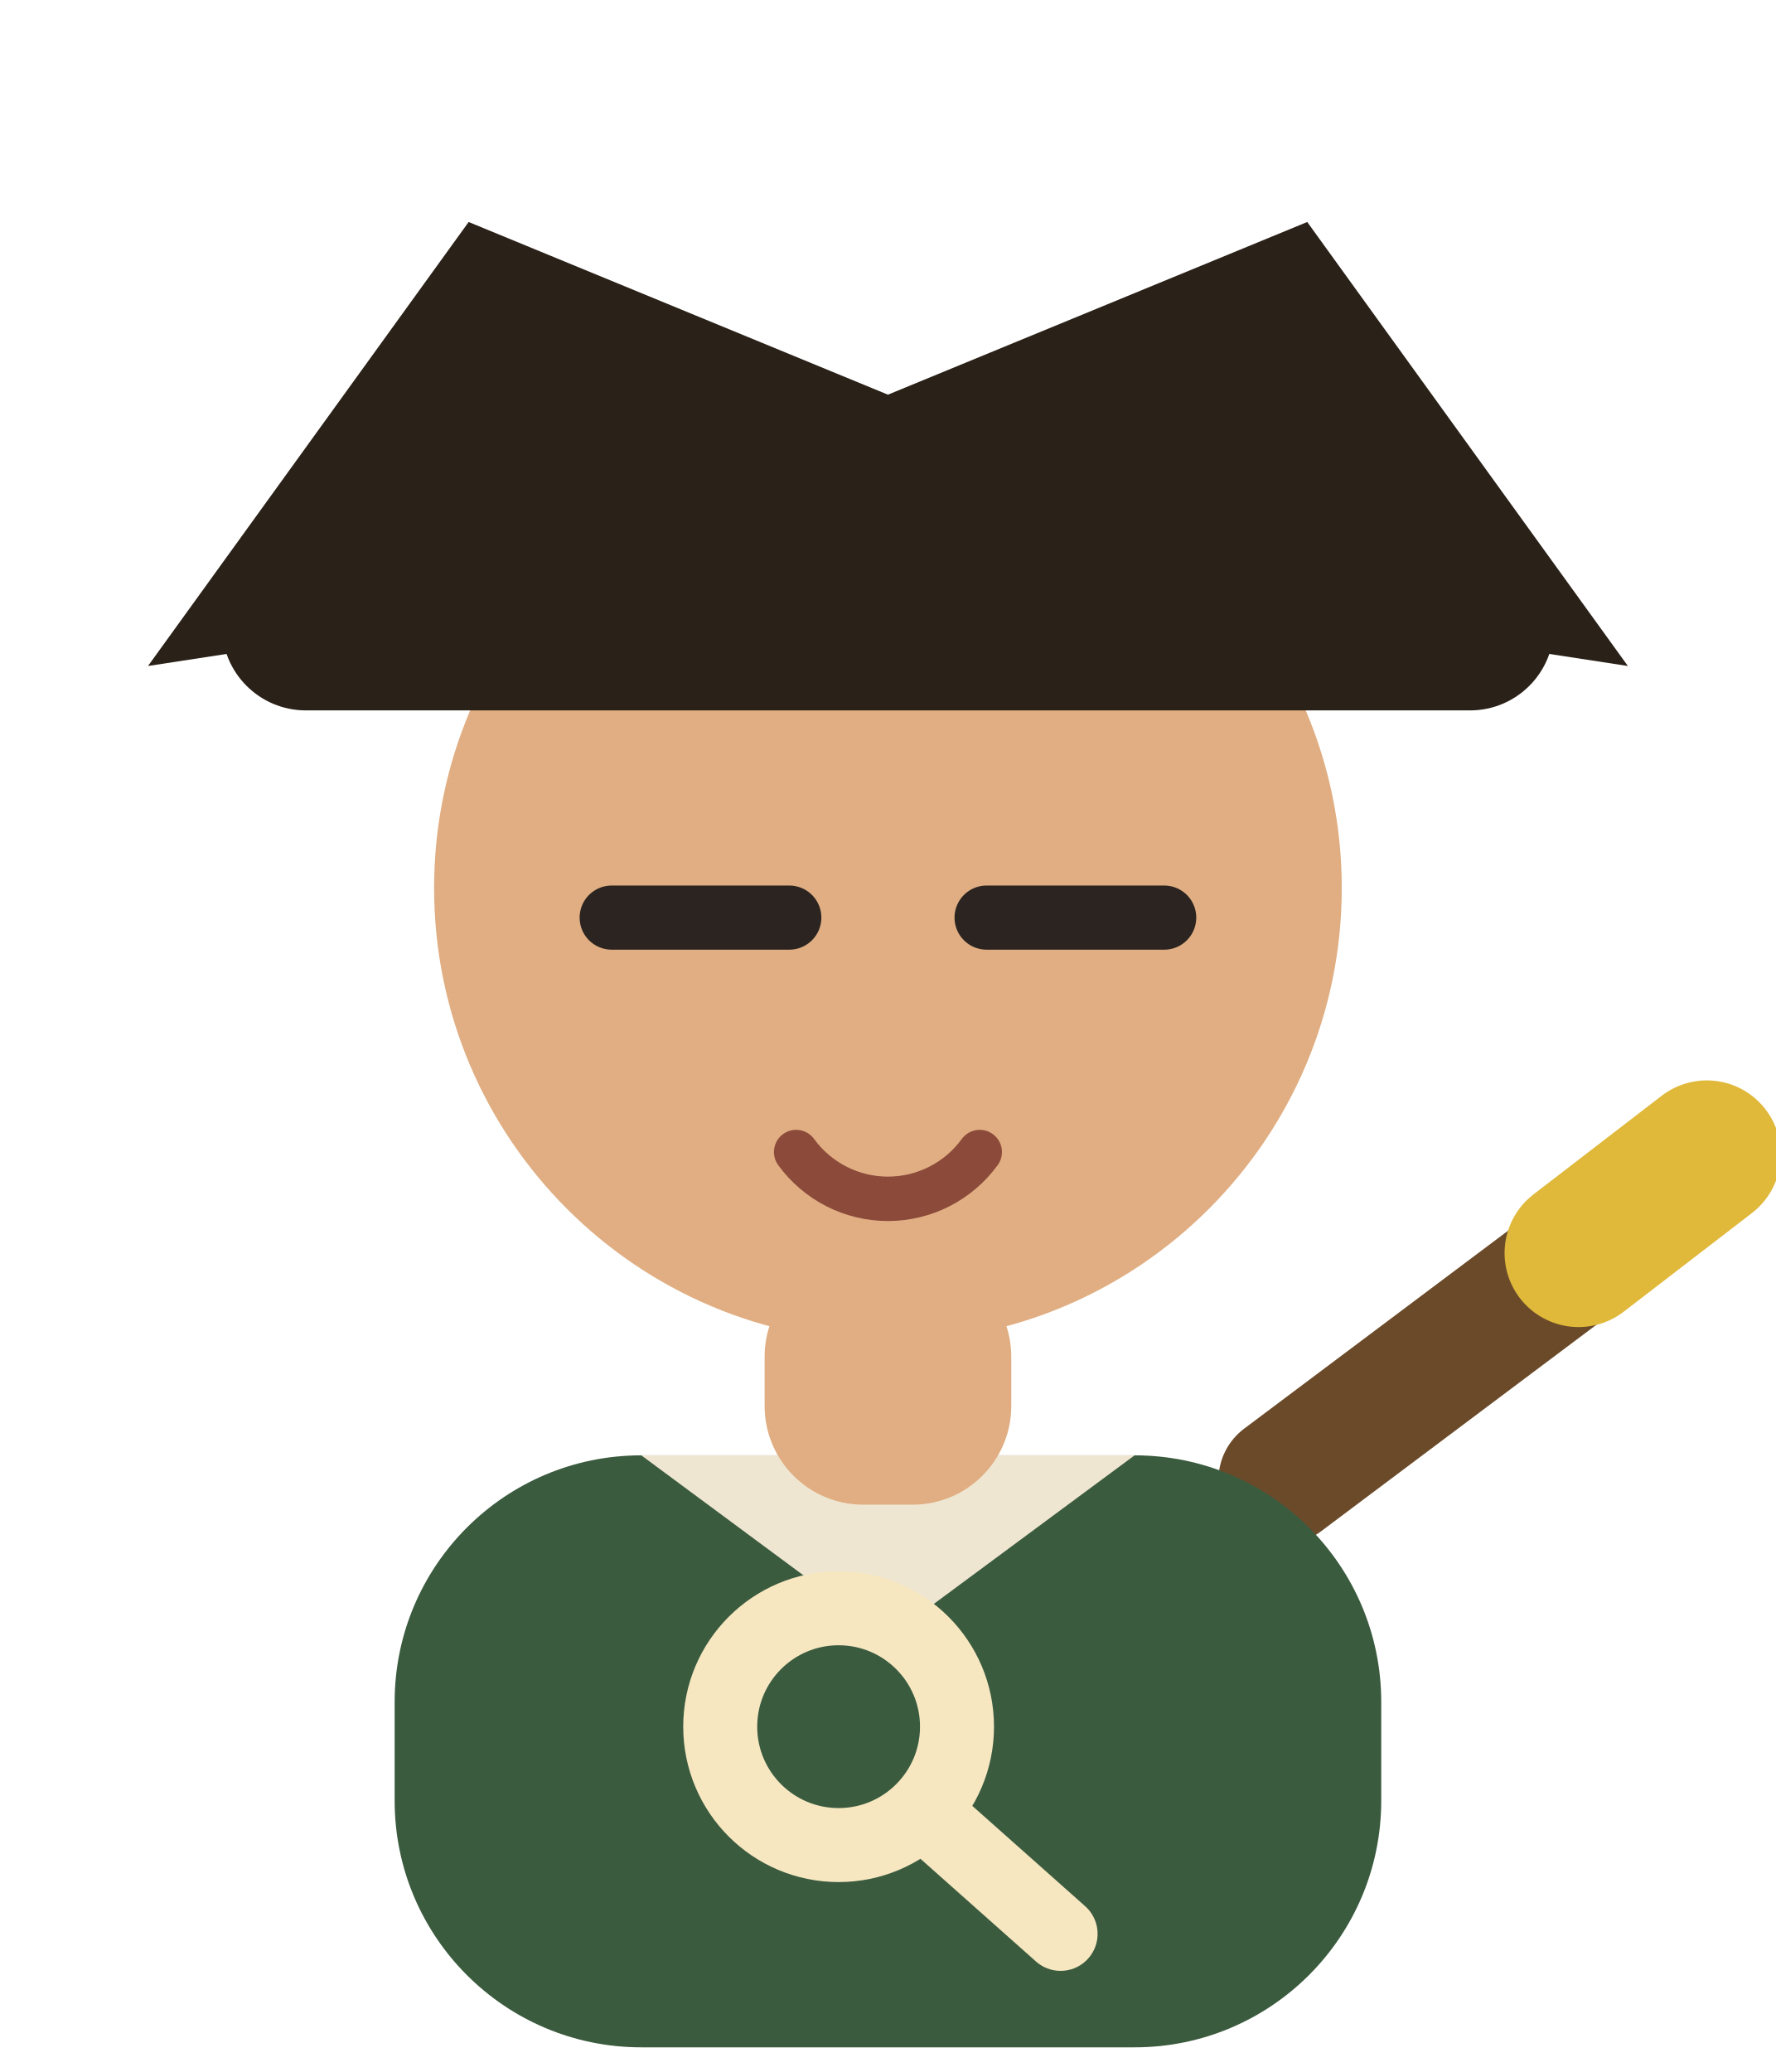
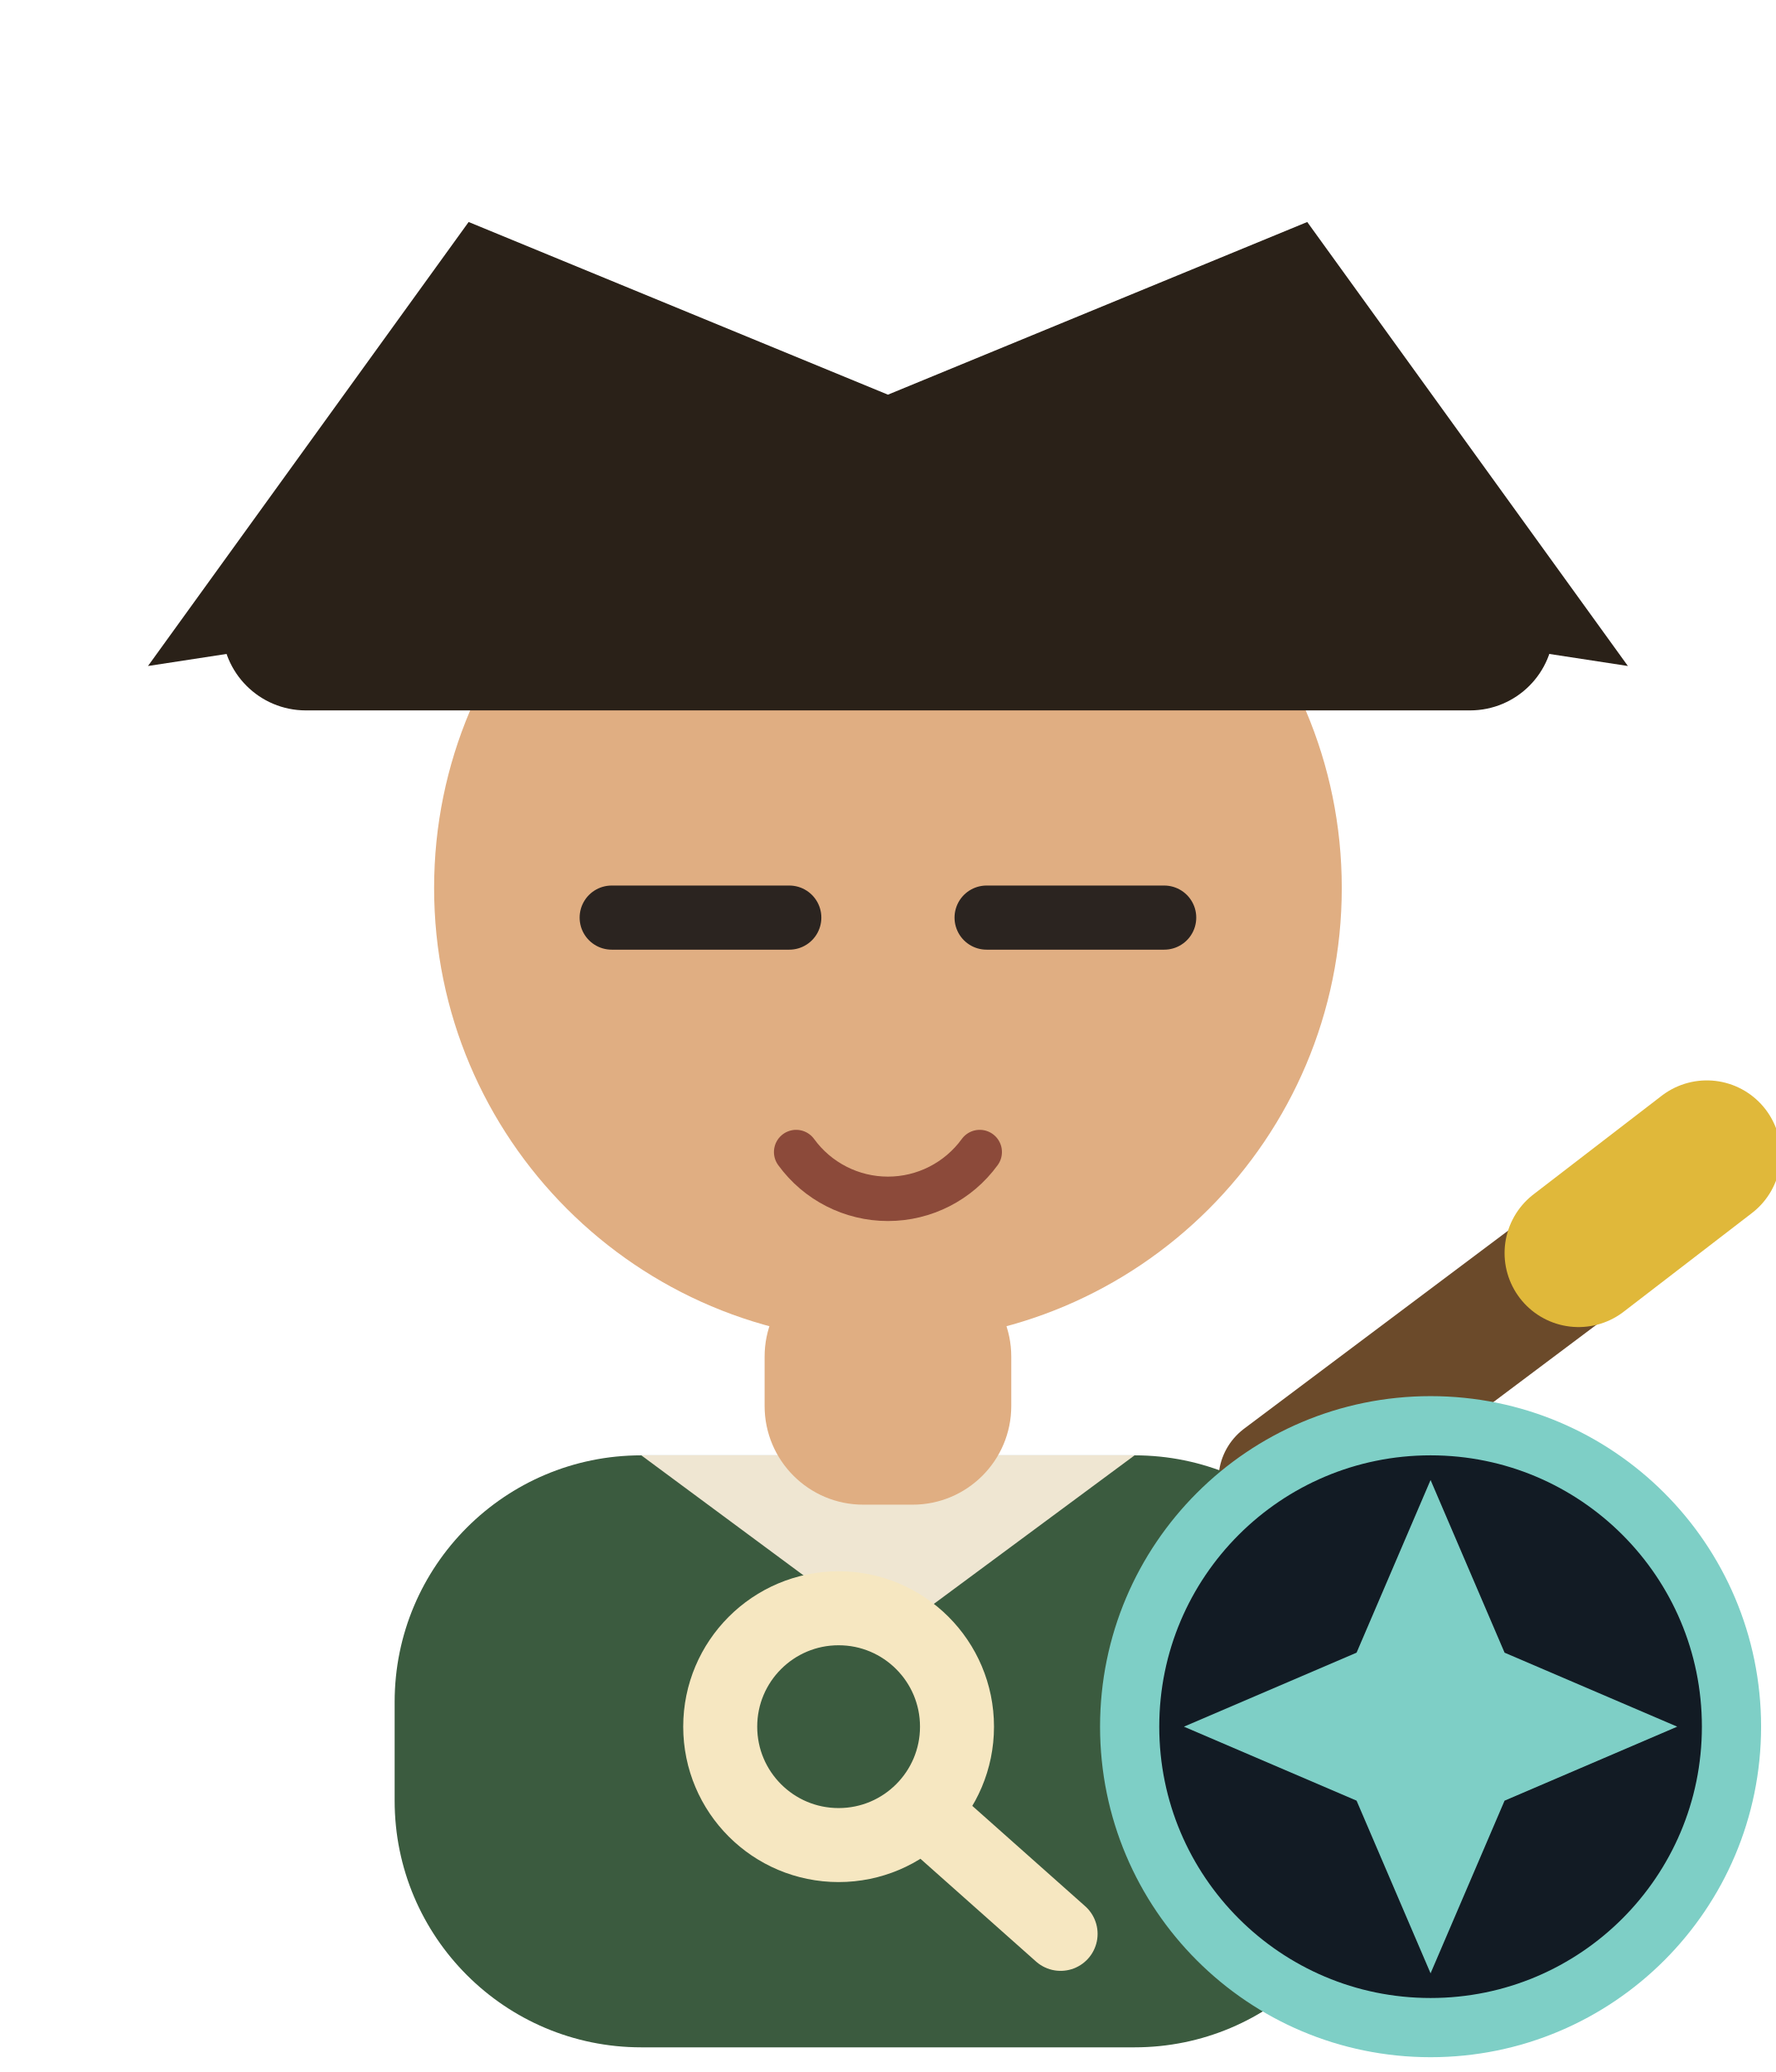
<svg xmlns="http://www.w3.org/2000/svg" viewBox="0 0 36 42" width="36" height="42">
  <path d="M26 30L34 24" fill="none" stroke="#6b4a2a" stroke-width="2.6" stroke-linecap="round" stroke-linejoin="round" />
  <path d="M32 25.4L34.6 23.4" fill="none" stroke="#e0b83a" stroke-width="3" stroke-linecap="round" stroke-linejoin="round" />
  <path d="M13 29.5H23A5 5 0 0 1 28 34.5V36.5A5 5 0 0 1 23 41.5H13A5 5 0 0 1 8 36.5V34.5A5 5 0 0 1 13 29.5Z" fill="#3b5b3f" />
  <path d="M13 29.5L18 33.2L23 29.5Z" fill="#efe6d2" />
  <path d="M17.5 25.5H18.5A2 2 0 0 1 20.5 27.5V28.5A2 2 0 0 1 18.5 30.5H17.5A2 2 0 0 1 15.5 28.5V27.5A2 2 0 0 1 17.5 25.5Z" fill="#e0ae82" />
  <path d="M27.2 18A9.2 9.2 0 1 1 8.8 18A9.2 9.2 0 1 1 27.2 18" fill="#e0ae82" />
  <path d="M3 13.5L9.5 4.5L18 8L26.5 4.5L33 13.5L18 11.2Z" fill="#2a2118" />
  <path d="M6.2 11H29.8A1.7 1.7 0 0 1 31.5 12.7V12.7A1.7 1.7 0 0 1 29.8 14.4H6.2A1.7 1.7 0 0 1 4.5 12.7V12.7A1.7 1.7 0 0 1 6.2 11Z" fill="#2a2118" />
  <path d="M12.4 18.6L16 18.6" fill="none" stroke="#2b2420" stroke-width="1.3" stroke-linecap="round" stroke-linejoin="round" />
  <path d="M20 18.6L23.6 18.6" fill="none" stroke="#2b2420" stroke-width="1.3" stroke-linecap="round" stroke-linejoin="round" />
  <path d="M19.861 23.352A2.3 2.3 0 0 1 16.139 23.352" fill="none" stroke="#8c4a3a" stroke-width="0.9" stroke-linecap="round" stroke-linejoin="round" />
  <path d="M19.4 35A2.4 2.4 0 1 1 14.6 35A2.4 2.4 0 1 1 19.4 35M18.8 36.8L21.5 39.2" fill="none" stroke="#f6e7c1" stroke-width="1.5" stroke-linecap="round" stroke-linejoin="round" />
+   <g transform="translate(29 35)">
+     <circle r="6.1" fill="#121b24" stroke="#7ecfc6" stroke-width="1.2" />
+     <g fill="#7ecfc6" stroke-linecap="round" stroke-linejoin="round">
+       <path d="M0 -5L1.5 -1.5L5 0L1.5 1.5L0 5L-1.5 1.5L-5 0L-1.5 -1.5Z" />
+     </g>
+   </g>
</svg>
